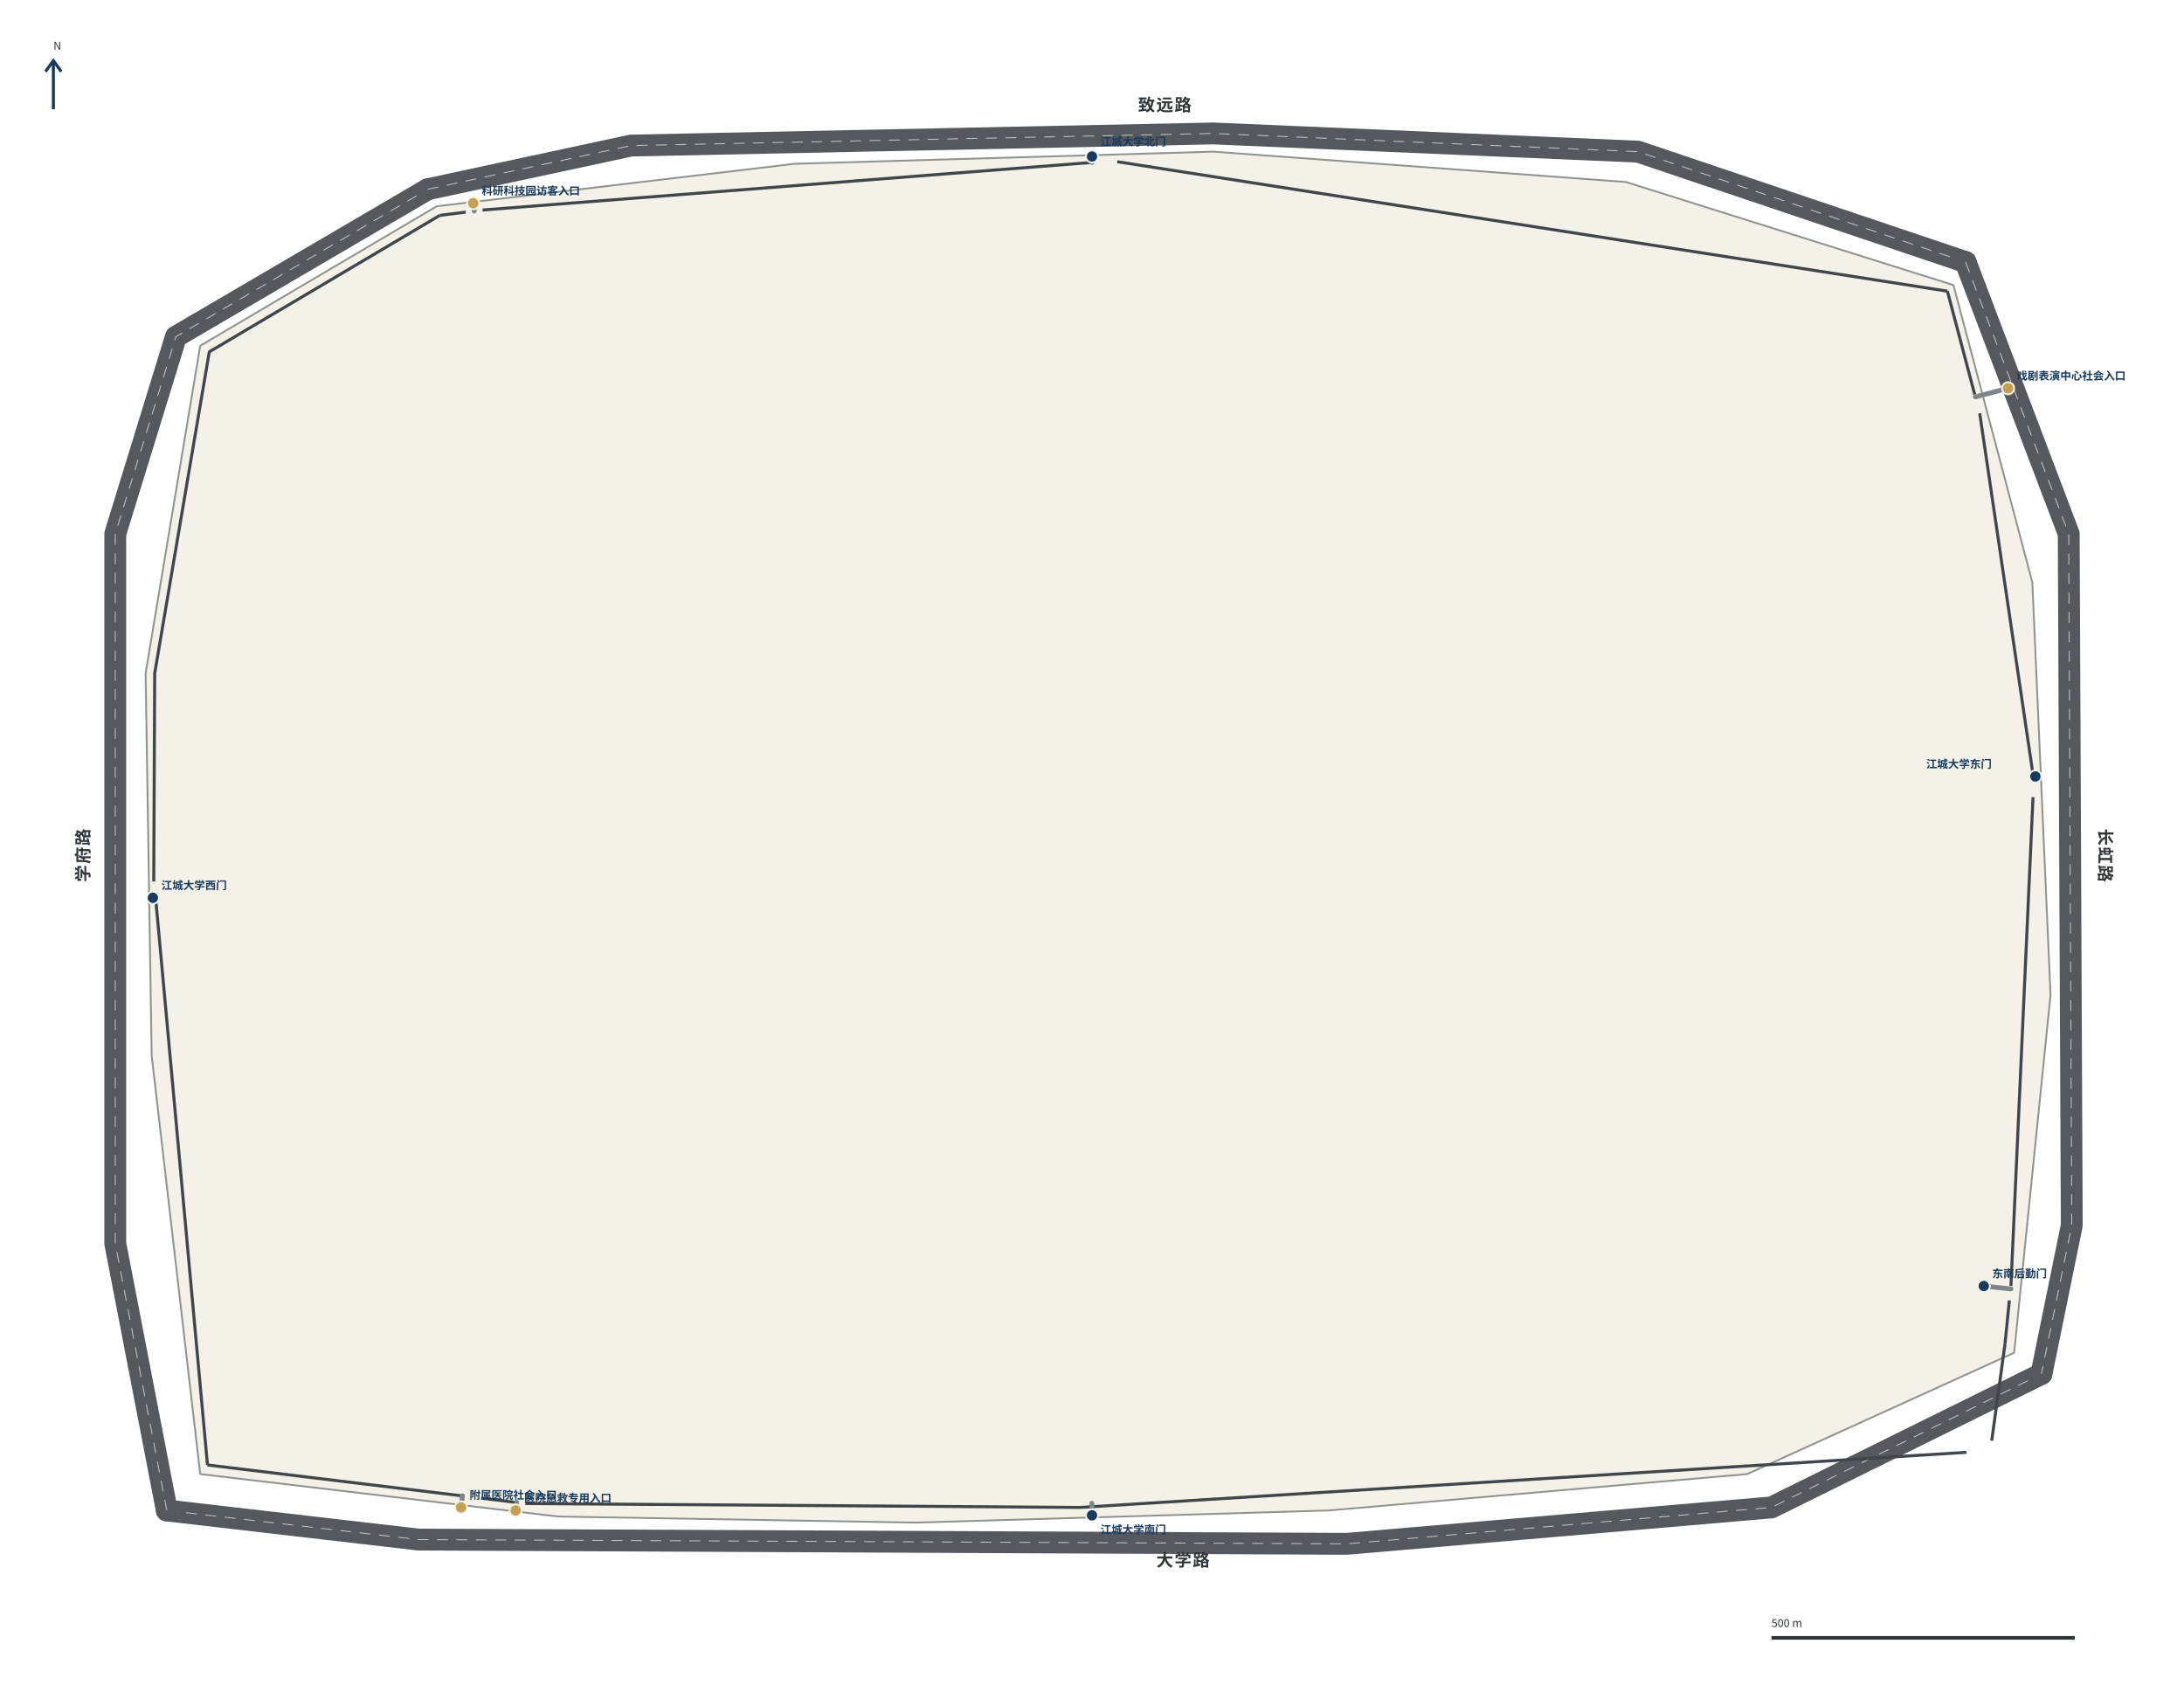
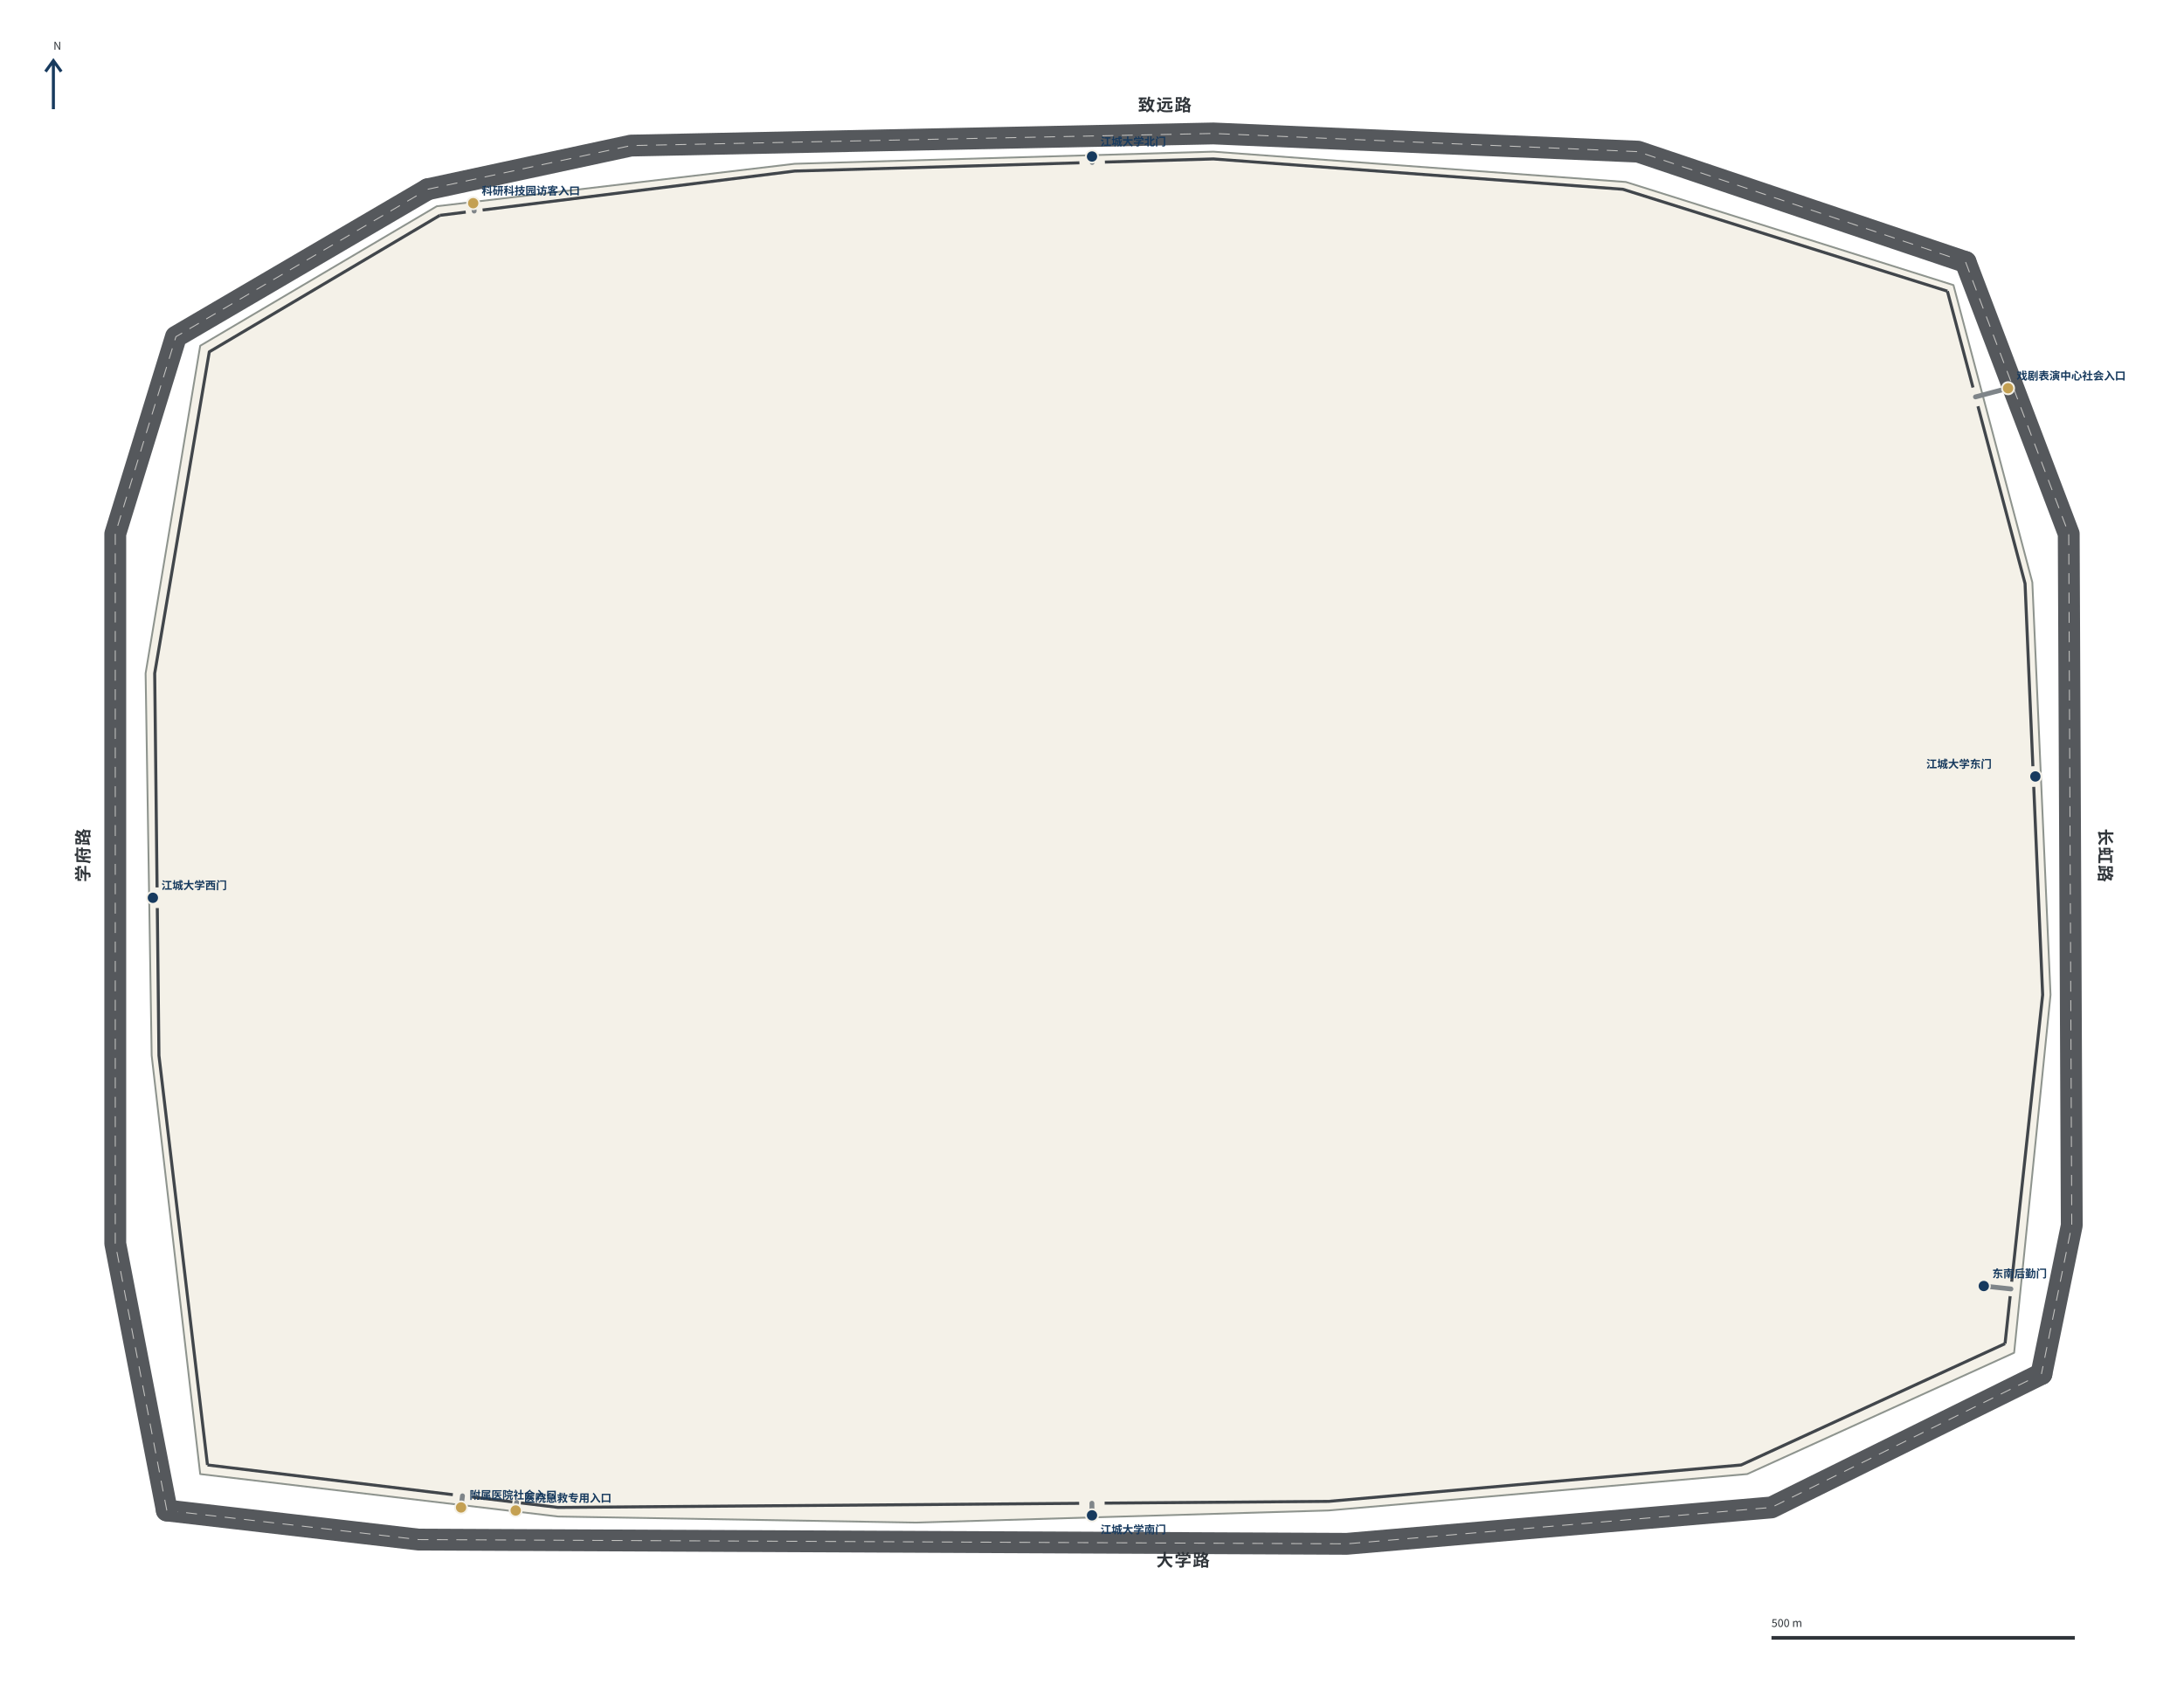
<svg xmlns="http://www.w3.org/2000/svg" width="3600" height="2800" viewBox="0 0 3600 2800" role="img" aria-labelledby="title desc">
  <defs>
    <style>
      .city-road { fill: none; stroke: #55585c; stroke-width: 36; stroke-linecap: round; stroke-linejoin: round; }
      .city-road-center { fill: none; stroke: #f5f3ee; stroke-width: 1.5; stroke-dasharray: 18 14; opacity: .7; }
      .campus-fill { fill: #f4f1e8; stroke: #8e948e; stroke-width: 3; stroke-linejoin: round; }
      .wall { fill: none; stroke: #41464b; stroke-width: 5; stroke-linecap: butt; stroke-linejoin: round; }
      .access { fill: none; stroke: #7f8589; stroke-width: 8; stroke-linecap: round; }
      .gate { fill: #173A5E; stroke: #f4f1e8; stroke-width: 3; }
      .gate-public { fill: #C4A052; stroke: #f4f1e8; stroke-width: 3; }
      .technical { font-family: -apple-system, BlinkMacSystemFont, "Segoe UI", "Noto Sans CJK SC", sans-serif; font-size: 18px; fill: #2d3237; }
      .road-name { font-family: -apple-system, BlinkMacSystemFont, "Segoe UI", "Noto Sans CJK SC", sans-serif; font-size: 28px; font-weight: 600; fill: #30353a; letter-spacing: 2px; }
      .gate-name { font-family: -apple-system, BlinkMacSystemFont, "Segoe UI", "Noto Sans CJK SC", sans-serif; font-size: 18px; font-weight: 600; fill: #173A5E; }
      .title { font-family: -apple-system, BlinkMacSystemFont, "Segoe UI", "Noto Sans CJK SC", sans-serif; font-size: 42px; font-weight: 700; fill: #173A5E; }
      .subtitle { font-family: -apple-system, BlinkMacSystemFont, "Segoe UI", "Noto Sans CJK SC", sans-serif; font-size: 19px; fill: #5a6065; }
      .legend { font-family: -apple-system, BlinkMacSystemFont, "Segoe UI", "Noto Sans CJK SC", sans-serif; font-size: 16px; fill: #3e4449; }
    </style>
  </defs>
  <g id="01_CityRoads" data-layer="city-roads">
    <polyline id="ROAD-CITY-SOUTH" class="city-road" points="275,2490 690,2538 2220,2545 2920,2485 3365,2265" data-width-m="36" />
    <polyline id="ROAD-CITY-SOUTH-CENTER" class="city-road-center" points="275,2490 690,2538 2220,2545 2920,2485 3365,2265" />
    <polyline id="ROAD-CITY-WEST" class="city-road" points="275,2490 190,2050 190,880 290,555 705,312" data-width-m="36" />
    <polyline id="ROAD-CITY-WEST-CENTER" class="city-road-center" points="275,2490 190,2050 190,880 290,555 705,312" />
    <polyline id="ROAD-CITY-NORTH" class="city-road" points="705,312 1040,240 2000,220 2700,250 3240,432" data-width-m="36" />
    <polyline id="ROAD-CITY-NORTH-CENTER" class="city-road-center" points="705,312 1040,240 2000,220 2700,250 3240,432" />
    <polyline id="ROAD-CITY-EAST" class="city-road" points="3240,432 3410,880 3415,2020 3365,2265" data-width-m="36" />
    <polyline id="ROAD-CITY-EAST-CENTER" class="city-road-center" points="3240,432 3410,880 3415,2020 3365,2265" />
  </g>
  <g id="02_CampusBoundary" data-layer="campus-boundary">
    <polygon id="CAMPUS-01-BOUNDARY" class="campus-fill" points="330,2430 920,2500 1510,2510 2190,2490 2880,2430 3320,2230 3380,1640 3350,960 3220,470 2680,300 2000,250 1310,270 720,340 330,570 240,1110 250,1740" data-area-km2="6.513" />
  </g>
  <g id="03_PerimeterWall" data-layer="perimeter-wall">
-     <polyline id="WALL-SOUTH-PART-01" class="wall" points="342,2415 762.63,2466.05" data-source-wall="WALL-SOUTH" />
-     <polyline id="WALL-SOUTH-PART-02" class="wall" points="794.4,2469.91 851.94,2476.9" data-source-wall="WALL-SOUTH" />
-     <polyline id="WALL-SOUTH-PART-03" class="wall" points="865.84,2478.59 1780,2485 3241.38,2394.15" data-source-wall="WALL-SOUTH" />
-     <polyline id="WALL-SOUTH-PART-04" class="wall" points="3283.07,2374.99 3305,2215" data-source-wall="WALL-SOUTH" />
-     <polyline id="WALL-WEST-PART-01" class="wall" points="342,2415 257.11,1486.92" data-source-wall="WALL-WEST" />
-     <polyline id="WALL-WEST-PART-02" class="wall" points="253.42,1453.12 255,1110 345,580 725,355" data-source-wall="WALL-WEST" />
-     <polyline id="WALL-NORTH-PART-01" class="wall" points="725,355 767.67,349.67" data-source-wall="WALL-NORTH" />
-     <polyline id="WALL-NORTH-PART-02" class="wall" points="795.45,346.2 1799.72,267.79" data-source-wall="WALL-NORTH" />
-     <polyline id="WALL-NORTH-PART-03" class="wall" points="1841.63,266.58 3210,480" data-source-wall="WALL-NORTH" />
-     <polyline id="WALL-EAST-PART-01" class="wall" points="3210,480 3255.04,650.42" data-source-wall="WALL-EAST" />
-     <polyline id="WALL-EAST-PART-02" class="wall" points="3263.26,681.35 3351.61,1280.15" data-source-wall="WALL-EAST" />
-     <polyline id="WALL-EAST-PART-03" class="wall" points="3351.12,1314.14 3314.72,2119.82" data-source-wall="WALL-EAST" />
-     <polyline id="WALL-EAST-PART-04" class="wall" points="3312.13,2143.68 3305,2215" data-source-wall="WALL-EAST" />
+     <polyline id="WALL-SOUTH-PART-01" class="wall" points="342,2415 746.43,2463.98" data-source-wall="WALL-SOUTH" />
+     <polyline id="WALL-SOUTH-PART-02" class="wall" points="778.2,2467.83 844.66,2475.88" data-source-wall="WALL-SOUTH" />
+     <polyline id="WALL-SOUTH-PART-03" class="wall" points="858.56,2477.56 920,2485 1778.84,2478.24" data-source-wall="WALL-SOUTH" />
+     <polyline id="WALL-SOUTH-PART-04" class="wall" points="1820.84,2477.91 2190,2475 2870,2415 3305,2215" data-source-wall="WALL-SOUTH" />
+     <polyline id="WALL-WEST-PART-01" class="wall" points="342,2415 262,1740 259.3,1496.92" data-source-wall="WALL-WEST" />
+     <polyline id="WALL-WEST-PART-02" class="wall" points="258.92,1462.92 255,1110 345,580 725,355" data-source-wall="WALL-WEST" />
+     <polyline id="WALL-NORTH-PART-01" class="wall" points="725,355 767.72,349.67" data-source-wall="WALL-NORTH" />
+     <polyline id="WALL-NORTH-PART-02" class="wall" points="795.51,346.2 1310,282 1779.29,268.4" data-source-wall="WALL-NORTH" />
+     <polyline id="WALL-NORTH-PART-03" class="wall" points="1821.27,267.18 2000,262 2675,312 3210,480" data-source-wall="WALL-NORTH" />
+     <polyline id="WALL-EAST-PART-01" class="wall" points="3210,480 3252.17,638.8" data-source-wall="WALL-EAST" />
+     <polyline id="WALL-EAST-PART-02" class="wall" points="3260.38,669.73 3338,962 3350.88,1263.16" data-source-wall="WALL-EAST" />
+     <polyline id="WALL-EAST-PART-03" class="wall" points="3352.33,1297.13 3367,1640 3316.01,2112.89" data-source-wall="WALL-EAST" />
+     <polyline id="WALL-EAST-PART-04" class="wall" points="3313.44,2136.75 3305,2215" data-source-wall="WALL-EAST" />
  </g>
  <g id="04_Gates" data-layer="gates-and-social-interfaces">
    <line id="ACCESS-GATE-SOUTH" class="access" x1="1800" y1="2498" x2="1799.84" y2="2478.07" data-opening-target="GATE-SOUTH" data-clear-width-m="42" />
    <circle id="GATE-SOUTH" class="gate" cx="1800" cy="2498" r="10" data-world-x="0" data-world-z="-1098" />
    <text class="gate-name" x="1814" y="2528">江城大学南门</text>
    <line id="ACCESS-GATE-WEST" class="access" x1="252" y1="1480" x2="259.11" y2="1479.92" data-opening-target="GATE-WEST" data-clear-width-m="34" />
    <circle id="GATE-WEST" class="gate" cx="252" cy="1480" r="10" data-world-x="-1548" data-world-z="-80" />
    <text class="gate-name" x="266" y="1466">江城大学西门</text>
    <line id="ACCESS-GATE-NORTH" class="access" x1="1800" y1="258" x2="1800.28" y2="267.79" data-opening-target="GATE-NORTH" data-clear-width-m="42" />
    <circle id="GATE-NORTH" class="gate" cx="1800" cy="258" r="10" data-world-x="0" data-world-z="1142" />
    <text class="gate-name" x="1814" y="240">江城大学北门</text>
    <line id="ACCESS-GATE-EAST" class="access" x1="3355" y1="1280" x2="3351.61" y2="1280.15" data-opening-target="GATE-EAST" data-clear-width-m="34" />
    <circle id="GATE-EAST" class="gate" cx="3355" cy="1280" r="10" data-world-x="1555" data-world-z="120" />
    <text class="gate-name" x="3175" y="1266">江城大学东门</text>
    <line id="ACCESS-GATE-SERVICE-SE" class="access" x1="3270" y1="2120" x2="3314.72" y2="2124.82" data-opening-target="GATE-SERVICE-SE" data-clear-width-m="24" />
    <circle id="GATE-SERVICE-SE" class="gate" cx="3270" cy="2120" r="10" data-world-x="1470" data-world-z="-720" />
    <text class="gate-name" x="3284" y="2106">东南后勤门</text>
    <line id="ACCESS-ENT-HSP-SOCIAL" class="access" x1="760" y1="2485" x2="762.31" y2="2465.9" data-opening-target="ENT-HSP-SOCIAL" data-clear-width-m="32" />
    <circle id="ENT-HSP-SOCIAL" class="gate-public" cx="760" cy="2485" r="10" data-world-x="-1040" data-world-z="-1085" />
    <text class="gate-name" x="774" y="2471">附属医院社会入口</text>
    <line id="ACCESS-ENT-HSP-EMERGENCY-CITY" class="access" x1="850" y1="2490" x2="851.61" y2="2476.72" data-opening-target="ENT-HSP-EMERGENCY-CITY" data-clear-width-m="14" />
    <circle id="ENT-HSP-EMERGENCY-CITY" class="gate-public" cx="850" cy="2490" r="10" data-world-x="-950" data-world-z="-1090" />
    <text class="gate-name" x="864" y="2476">医院急救专用入口</text>
    <line id="ACCESS-ENT-THEATER-PUBLIC" class="access" x1="3310" y1="640" x2="3256.28" y2="654.27" data-opening-target="ENT-THEATER-PUBLIC" data-clear-width-m="32" />
    <circle id="ENT-THEATER-PUBLIC" class="gate-public" cx="3310" cy="640" r="10" data-world-x="1510" data-world-z="760" />
    <text class="gate-name" x="3324" y="626">戏剧表演中心社会入口</text>
    <line id="ACCESS-ENT-RDI-VISITOR" class="access" x1="780" y1="335" x2="781.61" y2="347.94" data-opening-target="ENT-RDI-VISITOR" data-clear-width-m="28" />
    <circle id="ENT-RDI-VISITOR" class="gate-public" cx="780" cy="335" r="10" data-world-x="-1020" data-world-z="1065" />
    <text class="gate-name" x="794" y="321">科研科技园访客入口</text>
  </g>
  <g id="05_InternalRoads" data-step="future" />
  <g id="06_Water" data-step="future" />
  <g id="07_Landscape" data-step="future" />
  <g id="08_Buildings" data-step="future" />
  <g id="09_Residential" data-step="future" />
  <g id="10_Sports" data-step="future" />
  <g id="11_POI" data-step="future" />
  <g id="12_Labels" data-step="future" />
  <g id="13_RoadNames" data-layer="road-names">
    <text class="road-name" x="1950" y="2582" text-anchor="middle" transform="rotate(0 1950 2582)">大学路</text>
    <text class="road-name" x="1920" y="183" text-anchor="middle" transform="rotate(0 1920 183)">致远路</text>
    <text class="road-name" x="147" y="1410" text-anchor="middle" transform="rotate(-90 147 1410)">学府路</text>
    <text class="road-name" x="3460" y="1410" text-anchor="middle" transform="rotate(90 3460 1410)">长虹路</text>
  </g>
  <g id="14_Legend" data-layer="legend">
    <text class="technical" x="88" y="82">N</text>
    <path d="M 88 100 L 88 180 M 75 118 L 88 100 L 101 118" fill="none" stroke="#173A5E" stroke-width="5" />
    <line x1="2920" y1="2700" x2="3420" y2="2700" stroke="#30353a" stroke-width="6" />
    <text class="technical" x="2920" y="2682">500 m</text>
  </g>
</svg>
